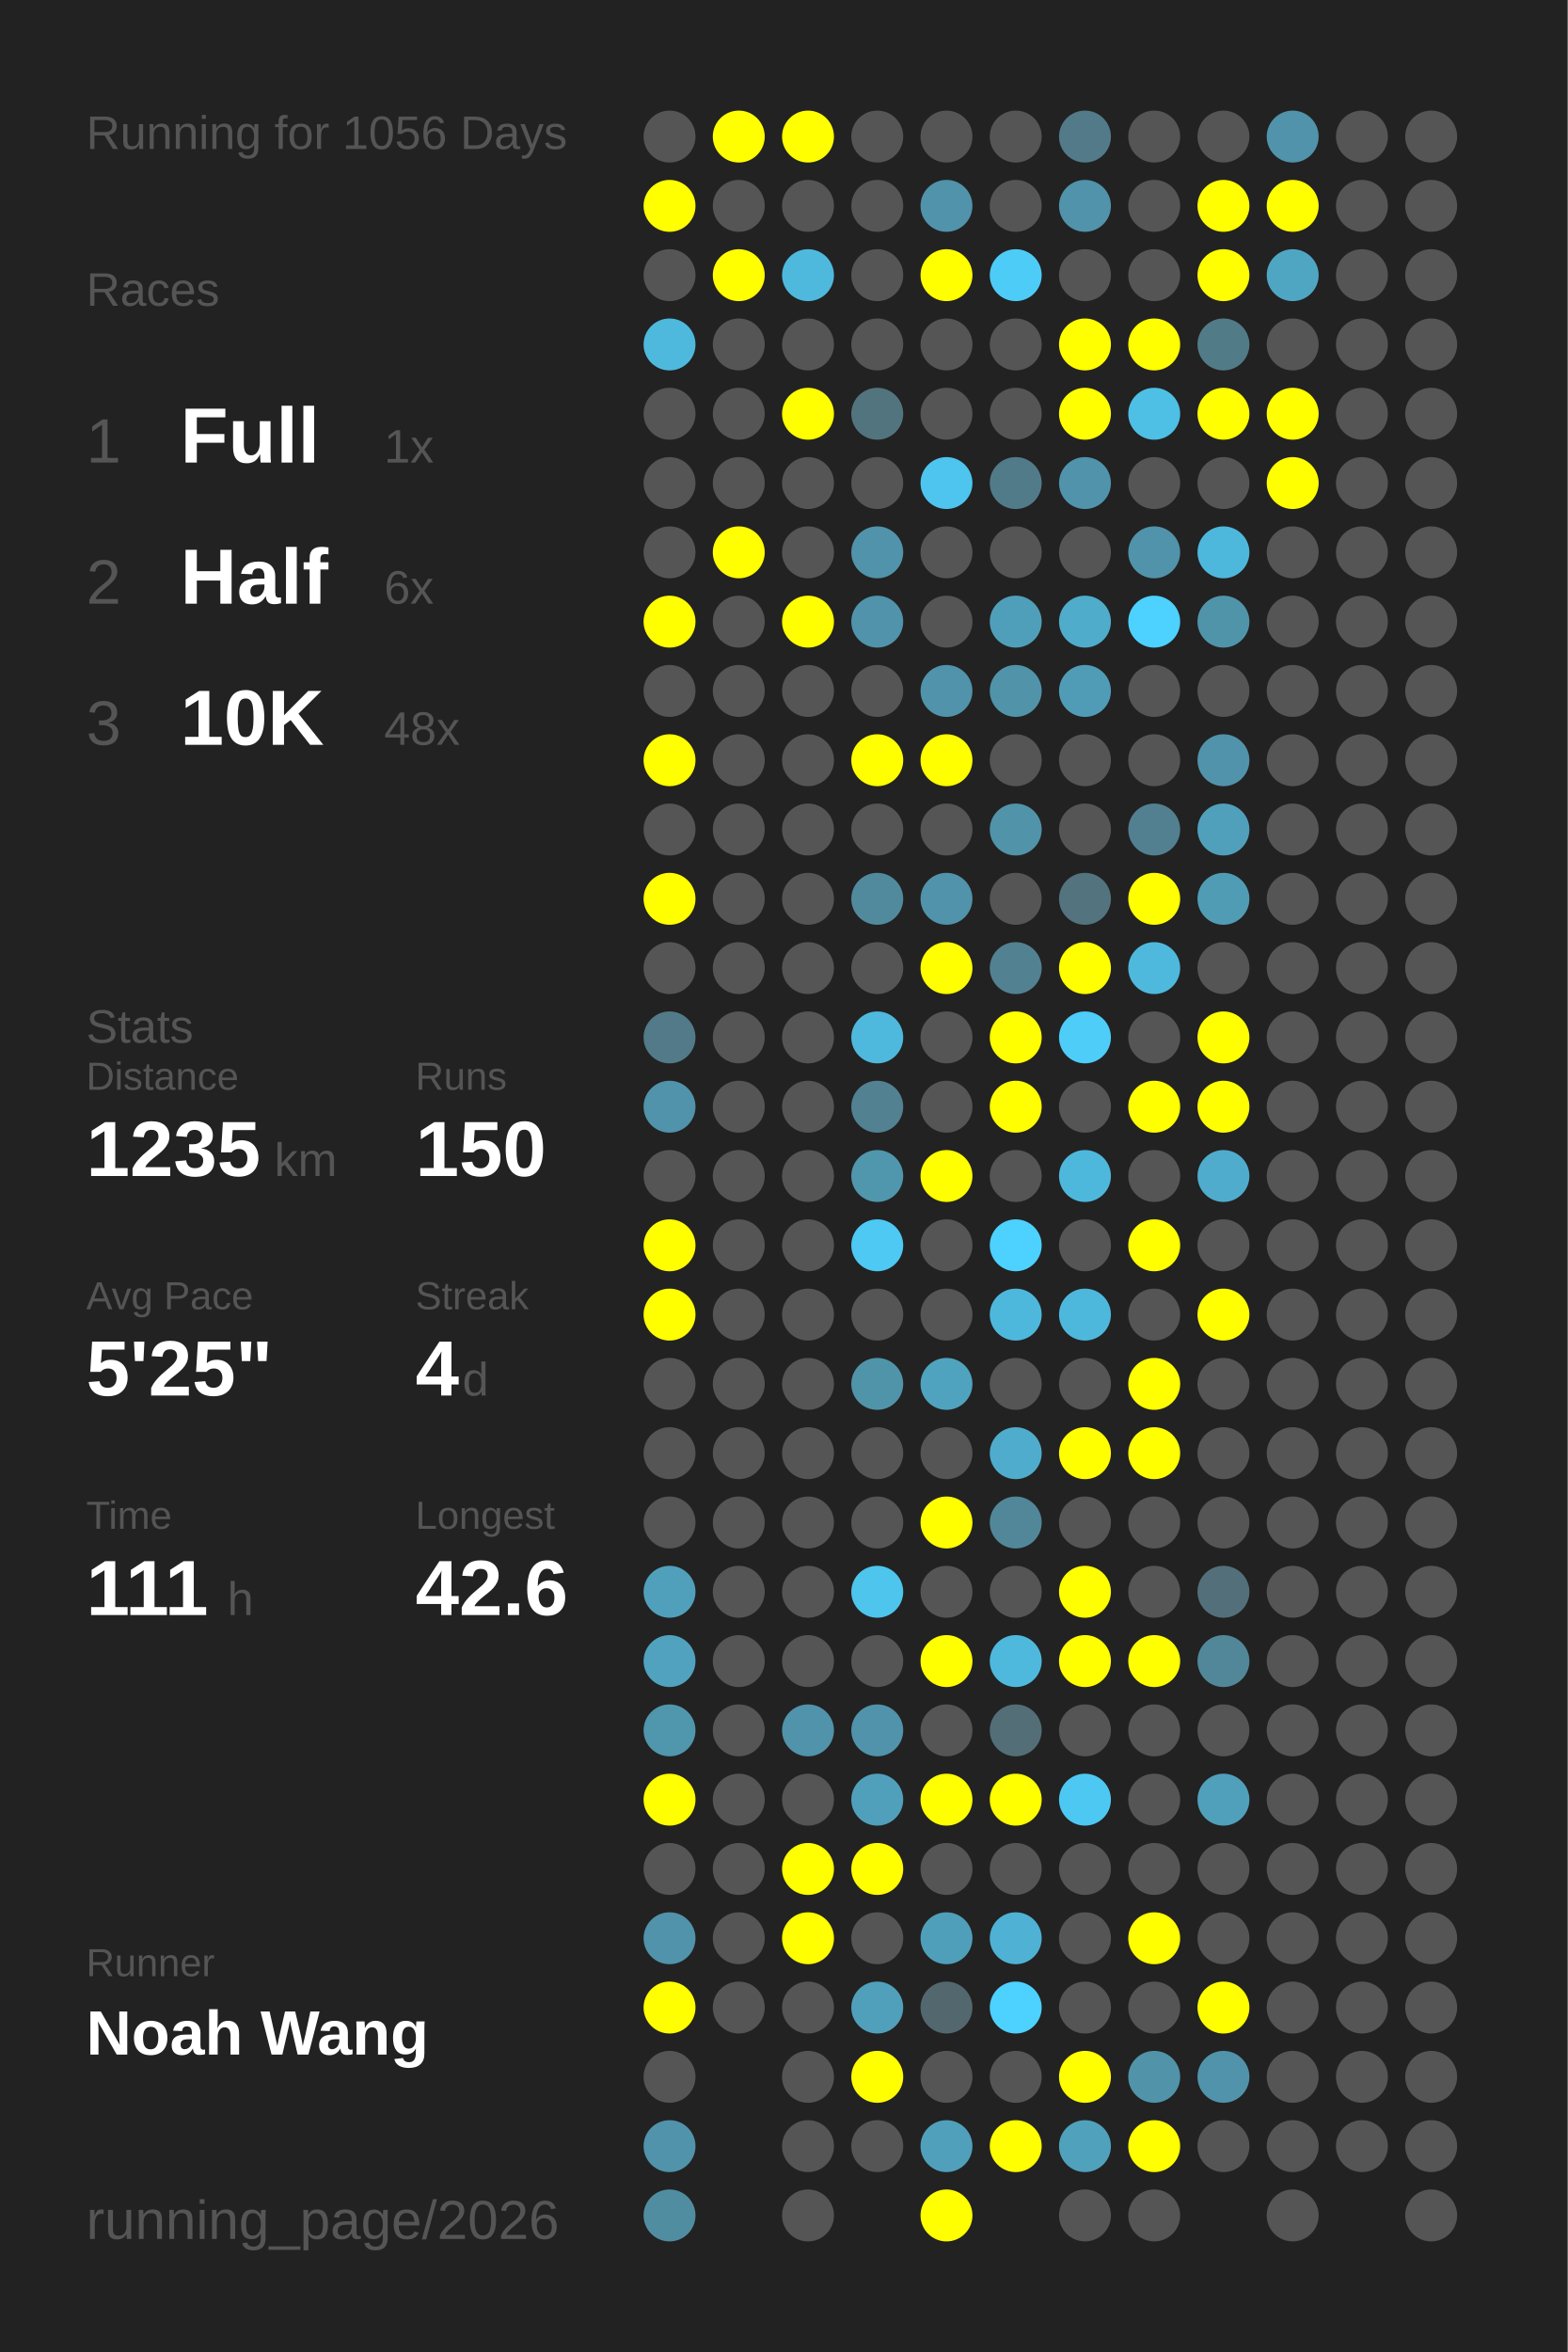
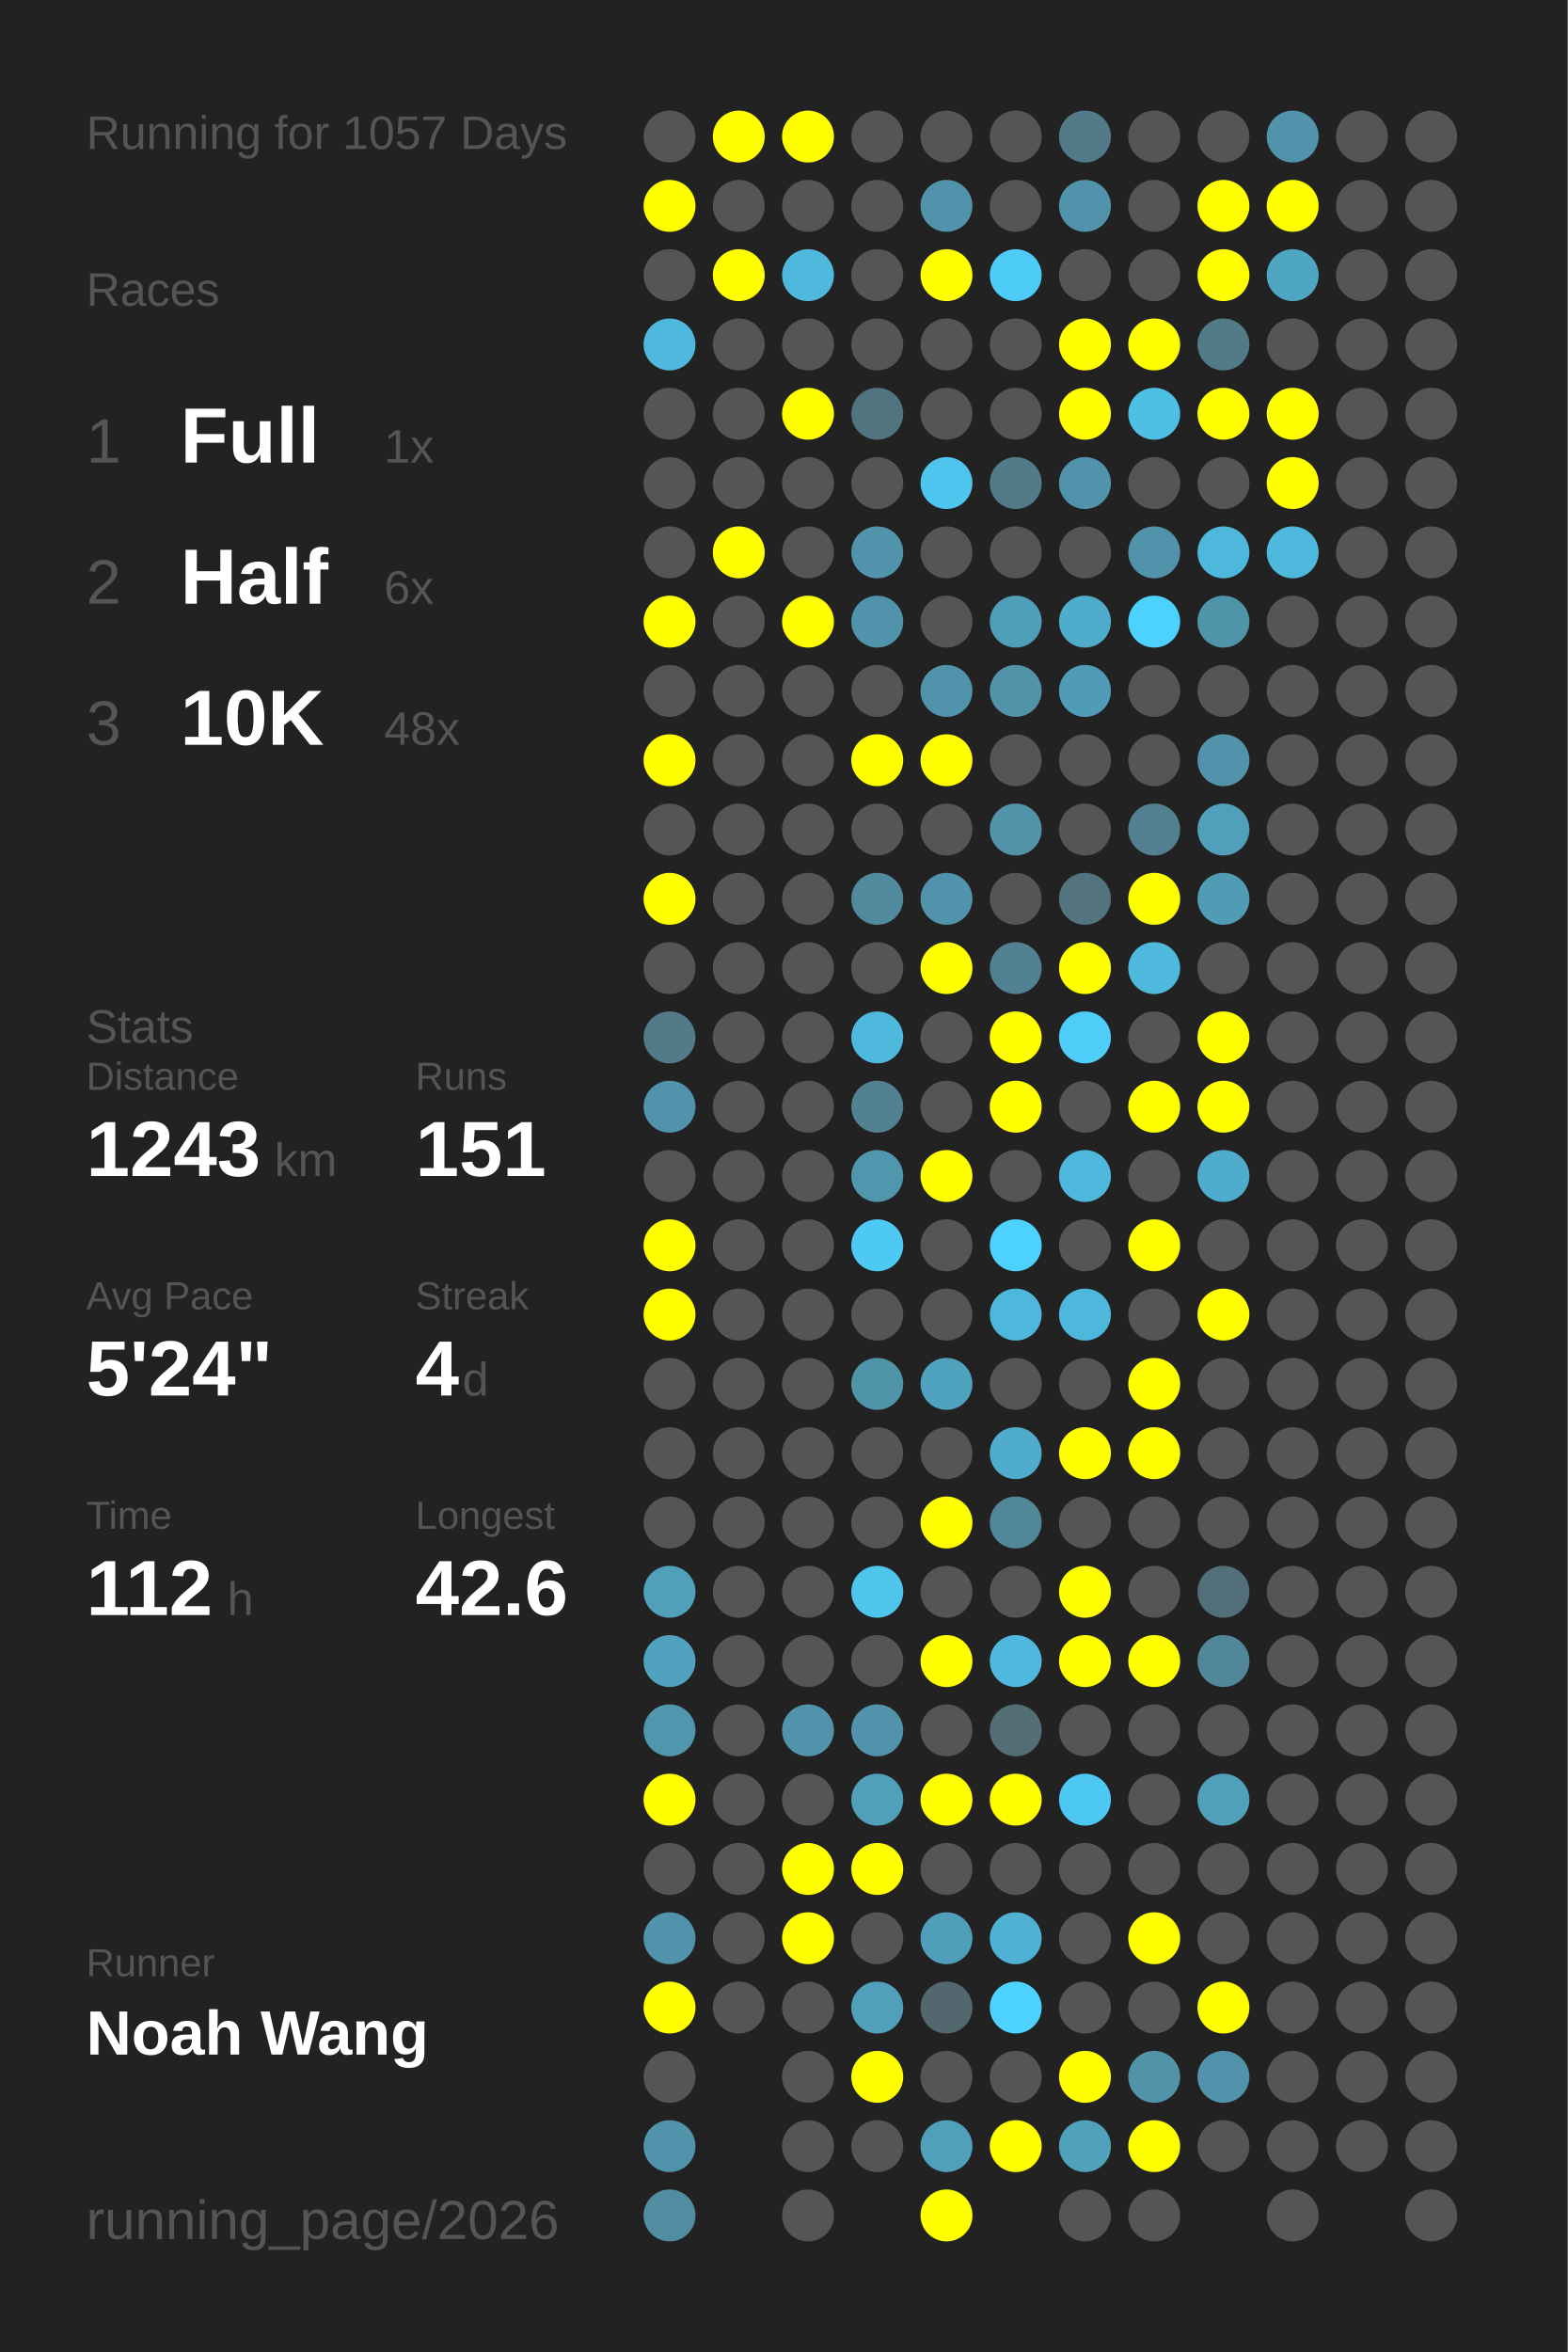
<svg xmlns="http://www.w3.org/2000/svg" baseProfile="full" height="300mm" version="1.1" viewBox="0,0,200,300" width="200mm">
  <defs />
  <rect fill="#222222" height="300" width="200" x="0" y="0" />
-   <text fill="#555555" style="font-size:6px; font-family:Arial;" x="11" y="19">Running for 1056 Days</text>
+   <text fill="#555555" style="font-size:6px; font-family:Arial;" x="11" y="19">Running for 1057 Days</text>
  <text fill="#555555" style="font-size:6px; font-family:Arial;" x="11" y="39">Races</text>
  <text fill="#555555" style="font-size:8px; font-family:Arial;" x="11" y="59">1</text>
  <text fill="#FFFFFF" style="font-size:10px; font-family:Arial; font-weight:bold;" x="23" y="59">Full</text>
  <text fill="#555555" style="font-size:6px; font-family:Arial;" x="49" y="59">1x</text>
  <text fill="#555555" style="font-size:8px; font-family:Arial;" x="11" y="77">2</text>
  <text fill="#FFFFFF" style="font-size:10px; font-family:Arial; font-weight:bold;" x="23" y="77">Half</text>
  <text fill="#555555" style="font-size:6px; font-family:Arial;" x="49" y="77">6x</text>
  <text fill="#555555" style="font-size:8px; font-family:Arial;" x="11" y="95">3</text>
  <text fill="#FFFFFF" style="font-size:10px; font-family:Arial; font-weight:bold;" x="23" y="95">10K</text>
  <text fill="#555555" style="font-size:6px; font-family:Arial;" x="49" y="95">48x</text>
  <text fill="#555555" style="font-size:6px; font-family:Arial;" x="11" y="133">Stats</text>
  <text fill="#555555" style="font-size:5px; font-family:Arial;" x="11" y="139">Distance</text>
-   <text fill="#FFFFFF" style="font-size:10px; font-family:Arial; font-weight:bold;" x="11" y="150">1235</text>
+   <text fill="#FFFFFF" style="font-size:10px; font-family:Arial; font-weight:bold;" x="11" y="150">1243</text>
  <text fill="#555555" style="font-size:6px; font-family:Arial;" x="35" y="150">km</text>
  <text fill="#555555" style="font-size:5px; font-family:Arial;" x="53" y="139">Runs</text>
-   <text fill="#FFFFFF" style="font-size:10px; font-family:Arial; font-weight:bold;" x="53" y="150">150</text>
+   <text fill="#FFFFFF" style="font-size:10px; font-family:Arial; font-weight:bold;" x="53" y="150">151</text>
  <text fill="#555555" style="font-size:5px; font-family:Arial;" x="11" y="167">Avg Pace</text>
-   <text fill="#FFFFFF" style="font-size:10px; font-family:Arial; font-weight:bold;" x="11" y="178">5'25"</text>
+   <text fill="#FFFFFF" style="font-size:10px; font-family:Arial; font-weight:bold;" x="11" y="178">5'24"</text>
  <text fill="#555555" style="font-size:5px; font-family:Arial;" x="53" y="167">Streak</text>
  <text fill="#FFFFFF" style="font-size:10px; font-family:Arial; font-weight:bold;" x="53" y="178">4</text>
  <text fill="#555555" style="font-size:6px; font-family:Arial;" x="59" y="178">d</text>
  <text fill="#555555" style="font-size:5px; font-family:Arial;" x="11" y="195">Time</text>
-   <text fill="#FFFFFF" style="font-size:10px; font-family:Arial; font-weight:bold;" x="11" y="206">111</text>
+   <text fill="#FFFFFF" style="font-size:10px; font-family:Arial; font-weight:bold;" x="11" y="206">112</text>
  <text fill="#555555" style="font-size:6px; font-family:Arial;" x="29" y="206">h</text>
  <text fill="#555555" style="font-size:5px; font-family:Arial;" x="53" y="195">Longest</text>
  <text fill="#FFFFFF" style="font-size:10px; font-family:Arial; font-weight:bold;" x="53" y="206">42.6</text>
  <text fill="#555555" style="font-size:5px; font-family:Arial;" x="11" y="252.065">Runner</text>
  <text fill="#FFFFFF" style="font-size:8px; font-family:Arial; font-weight:bold;" x="11" y="262.065">Noah Wang</text>
  <text fill="#555555" style="font-size:7px; font-family:Arial;" x="11" y="285.581">running_page/2026</text>
  <circle cx="85.417" cy="17.419" fill="#555555" r="3.312" />
  <circle cx="85.417" cy="26.258" fill="#FFFF00" r="3.312" />
  <circle cx="85.417" cy="35.097" fill="#555555" r="3.312" />
  <circle cx="85.417" cy="43.935" fill="#4eb9dd" r="3.312" />
  <circle cx="85.417" cy="52.774" fill="#555555" r="3.312" />
  <circle cx="85.417" cy="61.613" fill="#555555" r="3.312" />
  <circle cx="85.417" cy="70.452" fill="#555555" r="3.312" />
  <circle cx="85.417" cy="79.29" fill="#FFFF00" r="3.312" />
  <circle cx="85.417" cy="88.129" fill="#555555" r="3.312" />
  <circle cx="85.417" cy="96.968" fill="#FFFF00" r="3.312" />
  <circle cx="85.417" cy="105.806" fill="#555555" r="3.312" />
  <circle cx="85.417" cy="114.645" fill="#FFFF00" r="3.312" />
  <circle cx="85.417" cy="123.484" fill="#555555" r="3.312" />
  <circle cx="85.417" cy="132.323" fill="#527a88" r="3.312" />
  <circle cx="85.417" cy="141.161" fill="#5093aa" r="3.312" />
  <circle cx="85.417" cy="150" fill="#555555" r="3.312" />
  <circle cx="85.417" cy="158.839" fill="#FFFF00" r="3.312" />
  <circle cx="85.417" cy="167.677" fill="#FFFF00" r="3.312" />
  <circle cx="85.417" cy="176.516" fill="#555555" r="3.312" />
  <circle cx="85.417" cy="185.355" fill="#555555" r="3.312" />
  <circle cx="85.417" cy="194.194" fill="#555555" r="3.312" />
  <circle cx="85.417" cy="203.032" fill="#50a0bb" r="3.312" />
  <circle cx="85.417" cy="211.871" fill="#50a2be" r="3.312" />
  <circle cx="85.417" cy="220.71" fill="#5096ad" r="3.312" />
  <circle cx="85.417" cy="229.548" fill="#FFFF00" r="3.312" />
  <circle cx="85.417" cy="238.387" fill="#555555" r="3.312" />
  <circle cx="85.417" cy="247.226" fill="#5093aa" r="3.312" />
  <circle cx="85.417" cy="256.065" fill="#FFFF00" r="3.312" />
  <circle cx="85.417" cy="264.903" fill="#555555" r="3.312" />
  <circle cx="85.417" cy="273.742" fill="#5093aa" r="3.312" />
  <circle cx="85.417" cy="282.581" fill="#518da1" r="3.312" />
  <circle cx="94.25" cy="17.419" fill="#FFFF00" r="3.312" />
  <circle cx="94.25" cy="26.258" fill="#555555" r="3.312" />
  <circle cx="94.25" cy="35.097" fill="#FFFF00" r="3.312" />
  <circle cx="94.25" cy="43.935" fill="#555555" r="3.312" />
  <circle cx="94.25" cy="52.774" fill="#555555" r="3.312" />
  <circle cx="94.25" cy="61.613" fill="#555555" r="3.312" />
  <circle cx="94.25" cy="70.452" fill="#FFFF00" r="3.312" />
  <circle cx="94.25" cy="79.29" fill="#555555" r="3.312" />
  <circle cx="94.25" cy="88.129" fill="#555555" r="3.312" />
  <circle cx="94.25" cy="96.968" fill="#555555" r="3.312" />
  <circle cx="94.25" cy="105.806" fill="#555555" r="3.312" />
  <circle cx="94.25" cy="114.645" fill="#555555" r="3.312" />
  <circle cx="94.25" cy="123.484" fill="#555555" r="3.312" />
  <circle cx="94.25" cy="132.323" fill="#555555" r="3.312" />
  <circle cx="94.25" cy="141.161" fill="#555555" r="3.312" />
  <circle cx="94.25" cy="150" fill="#555555" r="3.312" />
  <circle cx="94.25" cy="158.839" fill="#555555" r="3.312" />
  <circle cx="94.25" cy="167.677" fill="#555555" r="3.312" />
  <circle cx="94.25" cy="176.516" fill="#555555" r="3.312" />
  <circle cx="94.25" cy="185.355" fill="#555555" r="3.312" />
  <circle cx="94.25" cy="194.194" fill="#555555" r="3.312" />
  <circle cx="94.25" cy="203.032" fill="#555555" r="3.312" />
  <circle cx="94.25" cy="211.871" fill="#555555" r="3.312" />
  <circle cx="94.25" cy="220.71" fill="#555555" r="3.312" />
  <circle cx="94.25" cy="229.548" fill="#555555" r="3.312" />
  <circle cx="94.25" cy="238.387" fill="#555555" r="3.312" />
  <circle cx="94.25" cy="247.226" fill="#555555" r="3.312" />
  <circle cx="94.25" cy="256.065" fill="#555555" r="3.312" />
  <circle cx="103.083" cy="17.419" fill="#FFFF00" r="3.312" />
  <circle cx="103.083" cy="26.258" fill="#555555" r="3.312" />
  <circle cx="103.083" cy="35.097" fill="#4eb9dd" r="3.312" />
  <circle cx="103.083" cy="43.935" fill="#555555" r="3.312" />
  <circle cx="103.083" cy="52.774" fill="#FFFF00" r="3.312" />
  <circle cx="103.083" cy="61.613" fill="#555555" r="3.312" />
  <circle cx="103.083" cy="70.452" fill="#555555" r="3.312" />
  <circle cx="103.083" cy="79.29" fill="#FFFF00" r="3.312" />
  <circle cx="103.083" cy="88.129" fill="#555555" r="3.312" />
  <circle cx="103.083" cy="96.968" fill="#555555" r="3.312" />
  <circle cx="103.083" cy="105.806" fill="#555555" r="3.312" />
  <circle cx="103.083" cy="114.645" fill="#555555" r="3.312" />
  <circle cx="103.083" cy="123.484" fill="#555555" r="3.312" />
  <circle cx="103.083" cy="132.323" fill="#555555" r="3.312" />
  <circle cx="103.083" cy="141.161" fill="#555555" r="3.312" />
  <circle cx="103.083" cy="150" fill="#555555" r="3.312" />
  <circle cx="103.083" cy="158.839" fill="#555555" r="3.312" />
  <circle cx="103.083" cy="167.677" fill="#555555" r="3.312" />
  <circle cx="103.083" cy="176.516" fill="#555555" r="3.312" />
  <circle cx="103.083" cy="185.355" fill="#555555" r="3.312" />
  <circle cx="103.083" cy="194.194" fill="#555555" r="3.312" />
  <circle cx="103.083" cy="203.032" fill="#555555" r="3.312" />
  <circle cx="103.083" cy="211.871" fill="#555555" r="3.312" />
  <circle cx="103.083" cy="220.71" fill="#5093aa" r="3.312" />
  <circle cx="103.083" cy="229.548" fill="#555555" r="3.312" />
  <circle cx="103.083" cy="238.387" fill="#FFFF00" r="3.312" />
  <circle cx="103.083" cy="247.226" fill="#FFFF00" r="3.312" />
  <circle cx="103.083" cy="256.065" fill="#555555" r="3.312" />
  <circle cx="103.083" cy="264.903" fill="#555555" r="3.312" />
  <circle cx="103.083" cy="273.742" fill="#555555" r="3.312" />
  <circle cx="103.083" cy="282.581" fill="#555555" r="3.312" />
  <circle cx="111.917" cy="17.419" fill="#555555" r="3.312" />
  <circle cx="111.917" cy="26.258" fill="#555555" r="3.312" />
  <circle cx="111.917" cy="35.097" fill="#555555" r="3.312" />
  <circle cx="111.917" cy="43.935" fill="#555555" r="3.312" />
  <circle cx="111.917" cy="52.774" fill="#52747f" r="3.312" />
  <circle cx="111.917" cy="61.613" fill="#555555" r="3.312" />
  <circle cx="111.917" cy="70.452" fill="#5093aa" r="3.312" />
  <circle cx="111.917" cy="79.29" fill="#5093aa" r="3.312" />
  <circle cx="111.917" cy="88.129" fill="#555555" r="3.312" />
  <circle cx="111.917" cy="96.968" fill="#FFFF00" r="3.312" />
  <circle cx="111.917" cy="105.806" fill="#555555" r="3.312" />
  <circle cx="111.917" cy="114.645" fill="#518a9d" r="3.312" />
  <circle cx="111.917" cy="123.484" fill="#555555" r="3.312" />
  <circle cx="111.917" cy="132.323" fill="#4eb9dd" r="3.312" />
  <circle cx="111.917" cy="141.161" fill="#528191" r="3.312" />
  <circle cx="111.917" cy="150" fill="#5096ad" r="3.312" />
  <circle cx="111.917" cy="158.839" fill="#4dc9f3" r="3.312" />
  <circle cx="111.917" cy="167.677" fill="#555555" r="3.312" />
  <circle cx="111.917" cy="176.516" fill="#5094aa" r="3.312" />
  <circle cx="111.917" cy="185.355" fill="#555555" r="3.312" />
  <circle cx="111.917" cy="194.194" fill="#555555" r="3.312" />
  <circle cx="111.917" cy="203.032" fill="#4dc5ed" r="3.312" />
  <circle cx="111.917" cy="211.871" fill="#555555" r="3.312" />
  <circle cx="111.917" cy="220.71" fill="#5093aa" r="3.312" />
  <circle cx="111.917" cy="229.548" fill="#50a0bb" r="3.312" />
  <circle cx="111.917" cy="238.387" fill="#FFFF00" r="3.312" />
  <circle cx="111.917" cy="247.226" fill="#555555" r="3.312" />
  <circle cx="111.917" cy="256.065" fill="#50a0bb" r="3.312" />
  <circle cx="111.917" cy="264.903" fill="#FFFF00" r="3.312" />
  <circle cx="111.917" cy="273.742" fill="#555555" r="3.312" />
  <circle cx="120.75" cy="17.419" fill="#555555" r="3.312" />
  <circle cx="120.75" cy="26.258" fill="#5093aa" r="3.312" />
  <circle cx="120.75" cy="35.097" fill="#FFFF00" r="3.312" />
  <circle cx="120.75" cy="43.935" fill="#555555" r="3.312" />
  <circle cx="120.75" cy="52.774" fill="#555555" r="3.312" />
  <circle cx="120.75" cy="61.613" fill="#4dc5ee" r="3.312" />
  <circle cx="120.75" cy="70.452" fill="#555555" r="3.312" />
  <circle cx="120.75" cy="79.29" fill="#555555" r="3.312" />
  <circle cx="120.75" cy="88.129" fill="#5093aa" r="3.312" />
  <circle cx="120.75" cy="96.968" fill="#FFFF00" r="3.312" />
  <circle cx="120.75" cy="105.806" fill="#555555" r="3.312" />
  <circle cx="120.75" cy="114.645" fill="#5093aa" r="3.312" />
  <circle cx="120.75" cy="123.484" fill="#FFFF00" r="3.312" />
  <circle cx="120.75" cy="132.323" fill="#555555" r="3.312" />
  <circle cx="120.75" cy="141.161" fill="#555555" r="3.312" />
  <circle cx="120.75" cy="150" fill="#FFFF00" r="3.312" />
  <circle cx="120.75" cy="158.839" fill="#555555" r="3.312" />
  <circle cx="120.75" cy="167.677" fill="#555555" r="3.312" />
  <circle cx="120.75" cy="176.516" fill="#4fa3bf" r="3.312" />
  <circle cx="120.75" cy="185.355" fill="#555555" r="3.312" />
  <circle cx="120.75" cy="194.194" fill="#FFFF00" r="3.312" />
  <circle cx="120.75" cy="203.032" fill="#555555" r="3.312" />
  <circle cx="120.75" cy="211.871" fill="#FFFF00" r="3.312" />
  <circle cx="120.75" cy="220.71" fill="#555555" r="3.312" />
  <circle cx="120.75" cy="229.548" fill="#FFFF00" r="3.312" />
  <circle cx="120.75" cy="238.387" fill="#555555" r="3.312" />
  <circle cx="120.75" cy="247.226" fill="#509fba" r="3.312" />
  <circle cx="120.75" cy="256.065" fill="#53676e" r="3.312" />
  <circle cx="120.75" cy="264.903" fill="#555555" r="3.312" />
  <circle cx="120.75" cy="273.742" fill="#50a0bb" r="3.312" />
  <circle cx="120.75" cy="282.581" fill="#FFFF00" r="3.312" />
  <circle cx="129.583" cy="17.419" fill="#555555" r="3.312" />
  <circle cx="129.583" cy="26.258" fill="#555555" r="3.312" />
  <circle cx="129.583" cy="35.097" fill="#4dccf7" r="3.312" />
  <circle cx="129.583" cy="43.935" fill="#555555" r="3.312" />
  <circle cx="129.583" cy="52.774" fill="#555555" r="3.312" />
  <circle cx="129.583" cy="61.613" fill="#527b89" r="3.312" />
  <circle cx="129.583" cy="70.452" fill="#555555" r="3.312" />
  <circle cx="129.583" cy="79.29" fill="#509fba" r="3.312" />
  <circle cx="129.583" cy="88.129" fill="#5193a9" r="3.312" />
  <circle cx="129.583" cy="96.968" fill="#555555" r="3.312" />
  <circle cx="129.583" cy="105.806" fill="#5193a9" r="3.312" />
  <circle cx="129.583" cy="114.645" fill="#555555" r="3.312" />
  <circle cx="129.583" cy="123.484" fill="#528192" r="3.312" />
  <circle cx="129.583" cy="132.323" fill="#FFFF00" r="3.312" />
  <circle cx="129.583" cy="141.161" fill="#FFFF00" r="3.312" />
  <circle cx="129.583" cy="150" fill="#555555" r="3.312" />
  <circle cx="129.583" cy="158.839" fill="#4dd1fe" r="3.312" />
  <circle cx="129.583" cy="167.677" fill="#4eb8dc" r="3.312" />
  <circle cx="129.583" cy="176.516" fill="#555555" r="3.312" />
  <circle cx="129.583" cy="185.355" fill="#4faccc" r="3.312" />
  <circle cx="129.583" cy="194.194" fill="#518799" r="3.312" />
  <circle cx="129.583" cy="203.032" fill="#555555" r="3.312" />
  <circle cx="129.583" cy="211.871" fill="#4eb9dd" r="3.312" />
  <circle cx="129.583" cy="220.71" fill="#536e77" r="3.312" />
  <circle cx="129.583" cy="229.548" fill="#FFFF00" r="3.312" />
  <circle cx="129.583" cy="238.387" fill="#555555" r="3.312" />
  <circle cx="129.583" cy="247.226" fill="#4fb2d4" r="3.312" />
  <circle cx="129.583" cy="256.065" fill="#4dd1fe" r="3.312" />
  <circle cx="129.583" cy="264.903" fill="#555555" r="3.312" />
  <circle cx="129.583" cy="273.742" fill="#FFFF00" r="3.312" />
  <circle cx="138.417" cy="17.419" fill="#527a88" r="3.312" />
  <circle cx="138.417" cy="26.258" fill="#5093aa" r="3.312" />
  <circle cx="138.417" cy="35.097" fill="#555555" r="3.312" />
  <circle cx="138.417" cy="43.935" fill="#FFFF00" r="3.312" />
  <circle cx="138.417" cy="52.774" fill="#FFFF00" r="3.312" />
  <circle cx="138.417" cy="61.613" fill="#5093aa" r="3.312" />
  <circle cx="138.417" cy="70.452" fill="#555555" r="3.312" />
  <circle cx="138.417" cy="79.29" fill="#4faccb" r="3.312" />
  <circle cx="138.417" cy="88.129" fill="#509cb6" r="3.312" />
  <circle cx="138.417" cy="96.968" fill="#555555" r="3.312" />
  <circle cx="138.417" cy="105.806" fill="#555555" r="3.312" />
  <circle cx="138.417" cy="114.645" fill="#53737e" r="3.312" />
  <circle cx="138.417" cy="123.484" fill="#FFFF00" r="3.312" />
  <circle cx="138.417" cy="132.323" fill="#4dcdf8" r="3.312" />
  <circle cx="138.417" cy="141.161" fill="#555555" r="3.312" />
  <circle cx="138.417" cy="150" fill="#4eb8dc" r="3.312" />
  <circle cx="138.417" cy="158.839" fill="#555555" r="3.312" />
  <circle cx="138.417" cy="167.677" fill="#4eb8dc" r="3.312" />
  <circle cx="138.417" cy="176.516" fill="#555555" r="3.312" />
  <circle cx="138.417" cy="185.355" fill="#FFFF00" r="3.312" />
  <circle cx="138.417" cy="194.194" fill="#555555" r="3.312" />
  <circle cx="138.417" cy="203.032" fill="#FFFF00" r="3.312" />
  <circle cx="138.417" cy="211.871" fill="#FFFF00" r="3.312" />
  <circle cx="138.417" cy="220.71" fill="#555555" r="3.312" />
  <circle cx="138.417" cy="229.548" fill="#4dc8f2" r="3.312" />
  <circle cx="138.417" cy="238.387" fill="#555555" r="3.312" />
  <circle cx="138.417" cy="247.226" fill="#555555" r="3.312" />
  <circle cx="138.417" cy="256.065" fill="#555555" r="3.312" />
  <circle cx="138.417" cy="264.903" fill="#FFFF00" r="3.312" />
  <circle cx="138.417" cy="273.742" fill="#50a1bc" r="3.312" />
  <circle cx="138.417" cy="282.581" fill="#555555" r="3.312" />
  <circle cx="147.25" cy="17.419" fill="#555555" r="3.312" />
  <circle cx="147.25" cy="26.258" fill="#555555" r="3.312" />
  <circle cx="147.25" cy="35.097" fill="#555555" r="3.312" />
  <circle cx="147.25" cy="43.935" fill="#FFFF00" r="3.312" />
  <circle cx="147.25" cy="52.774" fill="#4ebfe5" r="3.312" />
  <circle cx="147.25" cy="61.613" fill="#555555" r="3.312" />
  <circle cx="147.25" cy="70.452" fill="#5093aa" r="3.312" />
  <circle cx="147.25" cy="79.29" fill="#4dd1fe" r="3.312" />
  <circle cx="147.25" cy="88.129" fill="#555555" r="3.312" />
  <circle cx="147.25" cy="96.968" fill="#555555" r="3.312" />
  <circle cx="147.25" cy="105.806" fill="#528090" r="3.312" />
  <circle cx="147.25" cy="114.645" fill="#FFFF00" r="3.312" />
  <circle cx="147.25" cy="123.484" fill="#4eb9dd" r="3.312" />
  <circle cx="147.25" cy="132.323" fill="#555555" r="3.312" />
  <circle cx="147.25" cy="141.161" fill="#FFFF00" r="3.312" />
  <circle cx="147.25" cy="150" fill="#555555" r="3.312" />
  <circle cx="147.25" cy="158.839" fill="#FFFF00" r="3.312" />
  <circle cx="147.25" cy="167.677" fill="#555555" r="3.312" />
  <circle cx="147.25" cy="176.516" fill="#FFFF00" r="3.312" />
  <circle cx="147.25" cy="185.355" fill="#FFFF00" r="3.312" />
  <circle cx="147.25" cy="194.194" fill="#555555" r="3.312" />
  <circle cx="147.25" cy="203.032" fill="#555555" r="3.312" />
  <circle cx="147.25" cy="211.871" fill="#FFFF00" r="3.312" />
  <circle cx="147.25" cy="220.71" fill="#555555" r="3.312" />
  <circle cx="147.25" cy="229.548" fill="#555555" r="3.312" />
  <circle cx="147.25" cy="238.387" fill="#555555" r="3.312" />
  <circle cx="147.25" cy="247.226" fill="#FFFF00" r="3.312" />
  <circle cx="147.25" cy="256.065" fill="#555555" r="3.312" />
  <circle cx="147.25" cy="264.903" fill="#5193a9" r="3.312" />
  <circle cx="147.25" cy="273.742" fill="#FFFF00" r="3.312" />
  <circle cx="147.25" cy="282.581" fill="#555555" r="3.312" />
  <circle cx="156.083" cy="17.419" fill="#555555" r="3.312" />
  <circle cx="156.083" cy="26.258" fill="#FFFF00" r="3.312" />
  <circle cx="156.083" cy="35.097" fill="#FFFF00" r="3.312" />
  <circle cx="156.083" cy="43.935" fill="#527b88" r="3.312" />
  <circle cx="156.083" cy="52.774" fill="#FFFF00" r="3.312" />
  <circle cx="156.083" cy="61.613" fill="#555555" r="3.312" />
  <circle cx="156.083" cy="70.452" fill="#4eb8dc" r="3.312" />
  <circle cx="156.083" cy="79.29" fill="#5094aa" r="3.312" />
  <circle cx="156.083" cy="88.129" fill="#555555" r="3.312" />
  <circle cx="156.083" cy="96.968" fill="#5193aa" r="3.312" />
  <circle cx="156.083" cy="105.806" fill="#50a0bb" r="3.312" />
  <circle cx="156.083" cy="114.645" fill="#509cb5" r="3.312" />
  <circle cx="156.083" cy="123.484" fill="#555555" r="3.312" />
  <circle cx="156.083" cy="132.323" fill="#FFFF00" r="3.312" />
  <circle cx="156.083" cy="141.161" fill="#FFFF00" r="3.312" />
  <circle cx="156.083" cy="150" fill="#4faccc" r="3.312" />
  <circle cx="156.083" cy="158.839" fill="#555555" r="3.312" />
  <circle cx="156.083" cy="167.677" fill="#FFFF00" r="3.312" />
  <circle cx="156.083" cy="176.516" fill="#555555" r="3.312" />
  <circle cx="156.083" cy="185.355" fill="#555555" r="3.312" />
  <circle cx="156.083" cy="194.194" fill="#555555" r="3.312" />
  <circle cx="156.083" cy="203.032" fill="#53707a" r="3.312" />
  <circle cx="156.083" cy="211.871" fill="#518799" r="3.312" />
  <circle cx="156.083" cy="220.71" fill="#555555" r="3.312" />
  <circle cx="156.083" cy="229.548" fill="#50a0bb" r="3.312" />
  <circle cx="156.083" cy="238.387" fill="#555555" r="3.312" />
  <circle cx="156.083" cy="247.226" fill="#555555" r="3.312" />
  <circle cx="156.083" cy="256.065" fill="#FFFF00" r="3.312" />
  <circle cx="156.083" cy="264.903" fill="#5093aa" r="3.312" />
  <circle cx="156.083" cy="273.742" fill="#555555" r="3.312" />
  <circle cx="164.917" cy="17.419" fill="#5093aa" r="3.312" />
  <circle cx="164.917" cy="26.258" fill="#FFFF00" r="3.312" />
  <circle cx="164.917" cy="35.097" fill="#4fa6c3" r="3.312" />
  <circle cx="164.917" cy="43.935" fill="#555555" r="3.312" />
  <circle cx="164.917" cy="52.774" fill="#FFFF00" r="3.312" />
  <circle cx="164.917" cy="61.613" fill="#FFFF00" r="3.312" />
-   <circle cx="164.917" cy="70.452" fill="#555555" r="3.312" />
+   <circle cx="164.917" cy="70.452" fill="#4eb9dd" r="3.312" />
  <circle cx="164.917" cy="79.29" fill="#555555" r="3.312" />
  <circle cx="164.917" cy="88.129" fill="#555555" r="3.312" />
  <circle cx="164.917" cy="96.968" fill="#555555" r="3.312" />
  <circle cx="164.917" cy="105.806" fill="#555555" r="3.312" />
  <circle cx="164.917" cy="114.645" fill="#555555" r="3.312" />
  <circle cx="164.917" cy="123.484" fill="#555555" r="3.312" />
  <circle cx="164.917" cy="132.323" fill="#555555" r="3.312" />
  <circle cx="164.917" cy="141.161" fill="#555555" r="3.312" />
  <circle cx="164.917" cy="150" fill="#555555" r="3.312" />
  <circle cx="164.917" cy="158.839" fill="#555555" r="3.312" />
  <circle cx="164.917" cy="167.677" fill="#555555" r="3.312" />
  <circle cx="164.917" cy="176.516" fill="#555555" r="3.312" />
  <circle cx="164.917" cy="185.355" fill="#555555" r="3.312" />
  <circle cx="164.917" cy="194.194" fill="#555555" r="3.312" />
  <circle cx="164.917" cy="203.032" fill="#555555" r="3.312" />
  <circle cx="164.917" cy="211.871" fill="#555555" r="3.312" />
  <circle cx="164.917" cy="220.71" fill="#555555" r="3.312" />
  <circle cx="164.917" cy="229.548" fill="#555555" r="3.312" />
  <circle cx="164.917" cy="238.387" fill="#555555" r="3.312" />
  <circle cx="164.917" cy="247.226" fill="#555555" r="3.312" />
  <circle cx="164.917" cy="256.065" fill="#555555" r="3.312" />
  <circle cx="164.917" cy="264.903" fill="#555555" r="3.312" />
  <circle cx="164.917" cy="273.742" fill="#555555" r="3.312" />
  <circle cx="164.917" cy="282.581" fill="#555555" r="3.312" />
  <circle cx="173.75" cy="17.419" fill="#555555" r="3.312" />
  <circle cx="173.75" cy="26.258" fill="#555555" r="3.312" />
  <circle cx="173.75" cy="35.097" fill="#555555" r="3.312" />
  <circle cx="173.75" cy="43.935" fill="#555555" r="3.312" />
  <circle cx="173.75" cy="52.774" fill="#555555" r="3.312" />
  <circle cx="173.75" cy="61.613" fill="#555555" r="3.312" />
  <circle cx="173.75" cy="70.452" fill="#555555" r="3.312" />
  <circle cx="173.75" cy="79.29" fill="#555555" r="3.312" />
  <circle cx="173.75" cy="88.129" fill="#555555" r="3.312" />
  <circle cx="173.75" cy="96.968" fill="#555555" r="3.312" />
  <circle cx="173.75" cy="105.806" fill="#555555" r="3.312" />
  <circle cx="173.75" cy="114.645" fill="#555555" r="3.312" />
  <circle cx="173.75" cy="123.484" fill="#555555" r="3.312" />
  <circle cx="173.75" cy="132.323" fill="#555555" r="3.312" />
  <circle cx="173.75" cy="141.161" fill="#555555" r="3.312" />
  <circle cx="173.75" cy="150" fill="#555555" r="3.312" />
  <circle cx="173.75" cy="158.839" fill="#555555" r="3.312" />
  <circle cx="173.75" cy="167.677" fill="#555555" r="3.312" />
  <circle cx="173.75" cy="176.516" fill="#555555" r="3.312" />
  <circle cx="173.75" cy="185.355" fill="#555555" r="3.312" />
  <circle cx="173.75" cy="194.194" fill="#555555" r="3.312" />
  <circle cx="173.75" cy="203.032" fill="#555555" r="3.312" />
  <circle cx="173.75" cy="211.871" fill="#555555" r="3.312" />
  <circle cx="173.75" cy="220.71" fill="#555555" r="3.312" />
  <circle cx="173.75" cy="229.548" fill="#555555" r="3.312" />
  <circle cx="173.75" cy="238.387" fill="#555555" r="3.312" />
  <circle cx="173.75" cy="247.226" fill="#555555" r="3.312" />
  <circle cx="173.75" cy="256.065" fill="#555555" r="3.312" />
  <circle cx="173.75" cy="264.903" fill="#555555" r="3.312" />
  <circle cx="173.75" cy="273.742" fill="#555555" r="3.312" />
  <circle cx="182.583" cy="17.419" fill="#555555" r="3.312" />
  <circle cx="182.583" cy="26.258" fill="#555555" r="3.312" />
  <circle cx="182.583" cy="35.097" fill="#555555" r="3.312" />
  <circle cx="182.583" cy="43.935" fill="#555555" r="3.312" />
  <circle cx="182.583" cy="52.774" fill="#555555" r="3.312" />
  <circle cx="182.583" cy="61.613" fill="#555555" r="3.312" />
  <circle cx="182.583" cy="70.452" fill="#555555" r="3.312" />
  <circle cx="182.583" cy="79.29" fill="#555555" r="3.312" />
  <circle cx="182.583" cy="88.129" fill="#555555" r="3.312" />
  <circle cx="182.583" cy="96.968" fill="#555555" r="3.312" />
  <circle cx="182.583" cy="105.806" fill="#555555" r="3.312" />
  <circle cx="182.583" cy="114.645" fill="#555555" r="3.312" />
  <circle cx="182.583" cy="123.484" fill="#555555" r="3.312" />
  <circle cx="182.583" cy="132.323" fill="#555555" r="3.312" />
  <circle cx="182.583" cy="141.161" fill="#555555" r="3.312" />
  <circle cx="182.583" cy="150" fill="#555555" r="3.312" />
  <circle cx="182.583" cy="158.839" fill="#555555" r="3.312" />
  <circle cx="182.583" cy="167.677" fill="#555555" r="3.312" />
  <circle cx="182.583" cy="176.516" fill="#555555" r="3.312" />
  <circle cx="182.583" cy="185.355" fill="#555555" r="3.312" />
  <circle cx="182.583" cy="194.194" fill="#555555" r="3.312" />
  <circle cx="182.583" cy="203.032" fill="#555555" r="3.312" />
  <circle cx="182.583" cy="211.871" fill="#555555" r="3.312" />
  <circle cx="182.583" cy="220.71" fill="#555555" r="3.312" />
  <circle cx="182.583" cy="229.548" fill="#555555" r="3.312" />
  <circle cx="182.583" cy="238.387" fill="#555555" r="3.312" />
  <circle cx="182.583" cy="247.226" fill="#555555" r="3.312" />
  <circle cx="182.583" cy="256.065" fill="#555555" r="3.312" />
  <circle cx="182.583" cy="264.903" fill="#555555" r="3.312" />
  <circle cx="182.583" cy="273.742" fill="#555555" r="3.312" />
  <circle cx="182.583" cy="282.581" fill="#555555" r="3.312" />
</svg>
